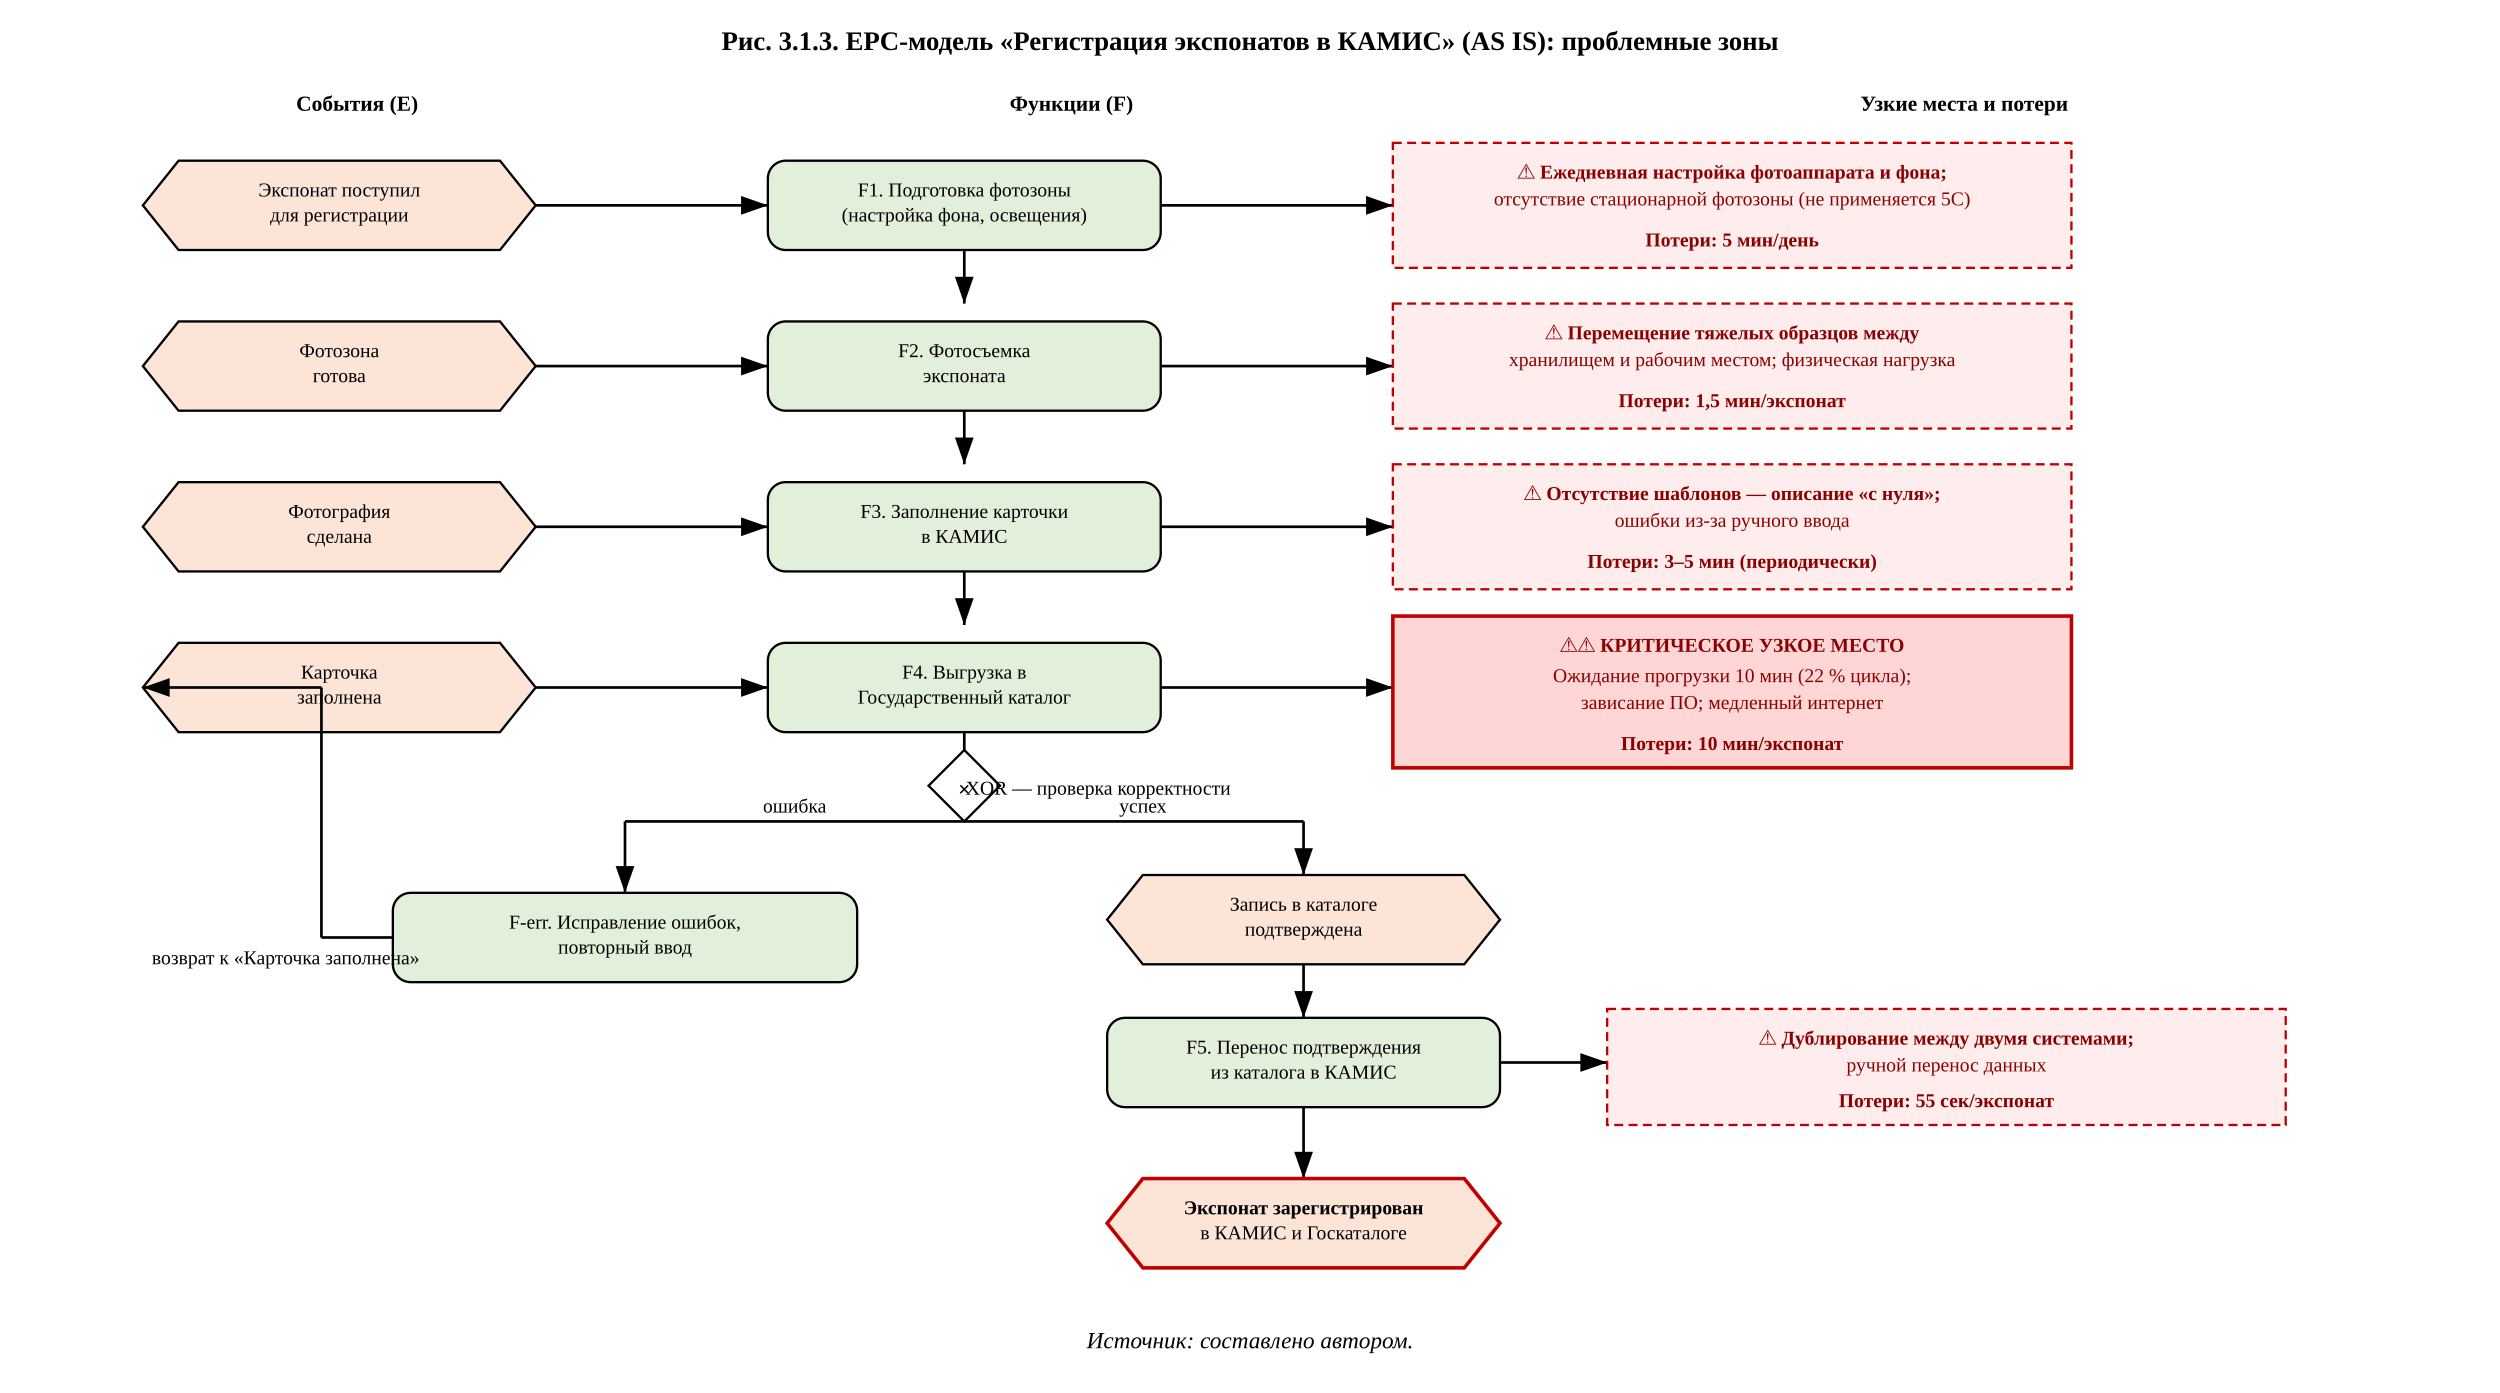
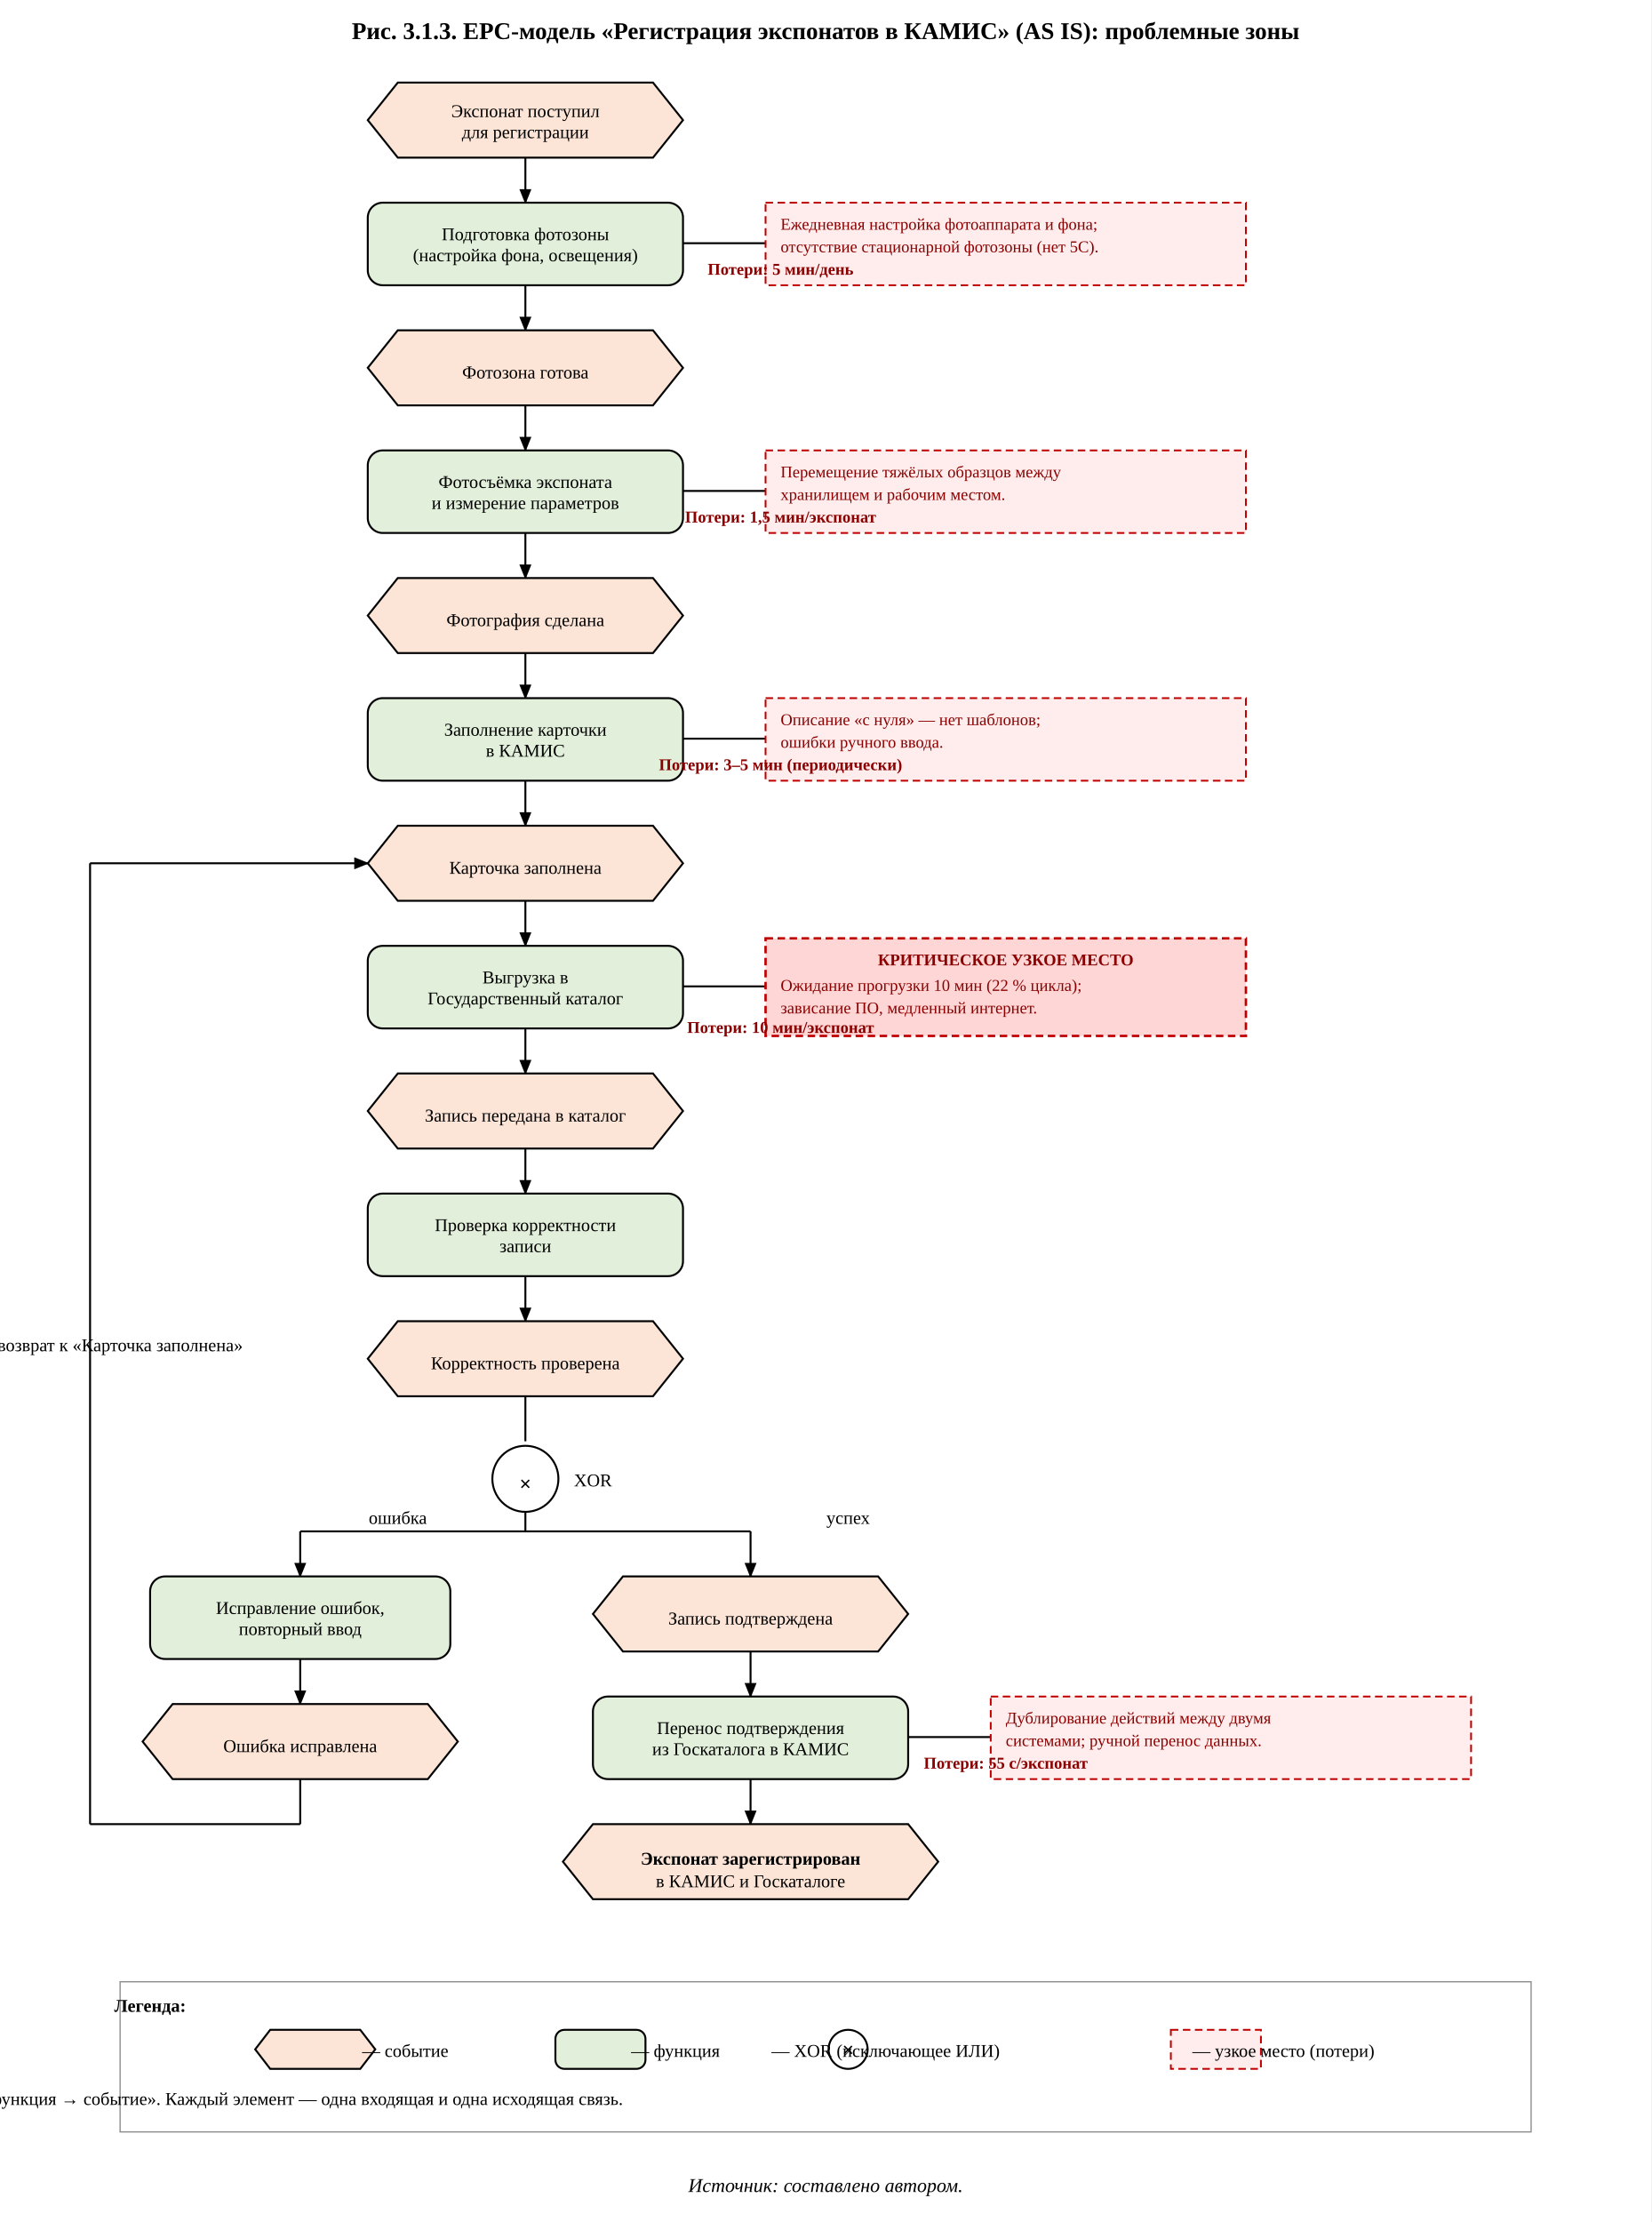
- <svg xmlns="http://www.w3.org/2000/svg" width="1400" height="780" viewBox="0 0 1400 780">
+ <svg xmlns="http://www.w3.org/2000/svg" width="1100" height="1480" viewBox="0 0 1100 1480">
  <defs>
-     <marker id="arr313" markerWidth="10" markerHeight="7" refX="10" refY="3.5" orient="auto">
-       <polygon points="0 0, 10 3.5, 0 7" fill="#000" />
+     <marker id="ar313" markerWidth="10" markerHeight="8" refX="9" refY="4" orient="auto" markerUnits="userSpaceOnUse">
+       <path d="M0,0 L10,4 L0,8 z" fill="#000" />
    </marker>
  </defs>
  <style>
-     .ttl{font-family:'Times New Roman',serif;font-size:15px;font-weight:bold;text-anchor:middle}
-     .lbl{font-family:'Times New Roman',serif;font-size:11px;text-anchor:middle}
-     .lblb{font-family:'Times New Roman',serif;font-size:12px;text-anchor:middle;font-weight:bold}
-     .lblL{font-family:'Times New Roman',serif;font-size:11px}
+     .ttl{font-family:'Times New Roman',serif;font-size:16px;font-weight:bold;text-anchor:middle}
+     .lb{font-family:'Times New Roman',serif;font-size:12px;text-anchor:middle}
+     .lbb{font-family:'Times New Roman',serif;font-size:14px;text-anchor:middle;font-weight:bold}
    .src{font-family:'Times New Roman',serif;font-size:13px;text-anchor:middle;font-style:italic}
-     .ar{stroke:#000;stroke-width:1.5;fill:none}
-     /* Событие — шестиугольник, розовый */
+     .ar{stroke:#000;stroke-width:1.3;fill:none}
    .evt{fill:#FCE4D6;stroke:#000;stroke-width:1.3}
-     /* Функция — закругл. прямоугольник, зелёный */
    .fn{fill:#E2EFDA;stroke:#000;stroke-width:1.3}
-     /* Логический оператор */
-     .gw{fill:white;stroke:#000;stroke-width:1.3}
-     /* Узкое место — красный пунктирный блок */
-     .bot{fill:#FFEDED;stroke:#C00000;stroke-width:1.3;stroke-dasharray:5,3}
-     .botT{font-family:'Times New Roman',serif;font-size:11px;text-anchor:middle;fill:#8B0000}
+     .gw{fill:#FFFFFF;stroke:#000;stroke-width:1.3}
+     .bn{fill:#FFEDED;stroke:#C00000;stroke-width:1.2;stroke-dasharray:5,3}
+     .bnT{font-family:'Times New Roman',serif;font-size:11px;text-anchor:start;fill:#8B0000}
+     .bnTc{font-family:'Times New Roman',serif;font-size:11px;text-anchor:middle;fill:#8B0000;font-weight:bold}
  </style>
-   <rect width="1400" height="780" fill="white" />
-   <text x="700" y="28" class="ttl">Рис. 3.1.3. EPC-модель «Регистрация экспонатов в КАМИС» (AS IS): проблемные зоны</text>
-   <text x="200" y="62" class="lblb">События (E)</text>
-   <text x="600" y="62" class="lblb">Функции (F)</text>
-   <text x="1100" y="62" class="lblb">Узкие места и потери</text>
-   <polygon points="100,90 280,90 300,115 280,140 100,140 80,115" class="evt" />
-   <text x="190" y="110" class="lbl">Экспонат поступил</text>
-   <text x="190" y="124" class="lbl">для регистрации</text>
-   <line x1="300" y1="115" x2="430" y2="115" class="ar" marker-end="url(#arr313)" />
-   <rect x="430" y="90" width="220" height="50" rx="10" class="fn" />
-   <text x="540" y="110" class="lbl">F1. Подготовка фотозоны</text>
-   <text x="540" y="124" class="lbl">(настройка фона, освещения)</text>
-   <line x1="650" y1="115" x2="780" y2="115" class="ar" marker-end="url(#arr313)" />
-   <rect x="780" y="80" width="380" height="70" class="bot" />
-   <text x="970" y="100" class="botT" font-weight="bold">⚠ Ежедневная настройка фотоаппарата и фона;</text>
-   <text x="970" y="115" class="botT">отсутствие стационарной фотозоны (не применяется 5С)</text>
-   <text x="970" y="138" class="botT" font-weight="bold">Потери: 5 мин/день</text>
-   <line x1="540" y1="140" x2="540" y2="170" class="ar" marker-end="url(#arr313)" />
-   <polygon points="100,180 280,180 300,205 280,230 100,230 80,205" class="evt" />
-   <text x="190" y="200" class="lbl">Фотозона</text>
-   <text x="190" y="214" class="lbl">готова</text>
-   <line x1="300" y1="205" x2="430" y2="205" class="ar" marker-end="url(#arr313)" />
-   <rect x="430" y="180" width="220" height="50" rx="10" class="fn" />
-   <text x="540" y="200" class="lbl">F2. Фотосъемка</text>
-   <text x="540" y="214" class="lbl">экспоната</text>
-   <line x1="650" y1="205" x2="780" y2="205" class="ar" marker-end="url(#arr313)" />
-   <rect x="780" y="170" width="380" height="70" class="bot" />
-   <text x="970" y="190" class="botT" font-weight="bold">⚠ Перемещение тяжелых образцов между</text>
-   <text x="970" y="205" class="botT">хранилищем и рабочим местом; физическая нагрузка</text>
-   <text x="970" y="228" class="botT" font-weight="bold">Потери: 1,5 мин/экспонат</text>
-   <line x1="540" y1="230" x2="540" y2="260" class="ar" marker-end="url(#arr313)" />
-   <polygon points="100,270 280,270 300,295 280,320 100,320 80,295" class="evt" />
-   <text x="190" y="290" class="lbl">Фотография</text>
-   <text x="190" y="304" class="lbl">сделана</text>
-   <line x1="300" y1="295" x2="430" y2="295" class="ar" marker-end="url(#arr313)" />
-   <rect x="430" y="270" width="220" height="50" rx="10" class="fn" />
-   <text x="540" y="290" class="lbl">F3. Заполнение карточки</text>
-   <text x="540" y="304" class="lbl">в КАМИС</text>
-   <line x1="650" y1="295" x2="780" y2="295" class="ar" marker-end="url(#arr313)" />
-   <rect x="780" y="260" width="380" height="70" class="bot" />
-   <text x="970" y="280" class="botT" font-weight="bold">⚠ Отсутствие шаблонов — описание «с нуля»;</text>
-   <text x="970" y="295" class="botT">ошибки из-за ручного ввода</text>
-   <text x="970" y="318" class="botT" font-weight="bold">Потери: 3–5 мин (периодически)</text>
-   <line x1="540" y1="320" x2="540" y2="350" class="ar" marker-end="url(#arr313)" />
-   <polygon points="100,360 280,360 300,385 280,410 100,410 80,385" class="evt" />
-   <text x="190" y="380" class="lbl">Карточка</text>
-   <text x="190" y="394" class="lbl">заполнена</text>
-   <line x1="300" y1="385" x2="430" y2="385" class="ar" marker-end="url(#arr313)" />
-   <rect x="430" y="360" width="220" height="50" rx="10" class="fn" />
-   <text x="540" y="380" class="lbl">F4. Выгрузка в</text>
-   <text x="540" y="394" class="lbl">Государственный каталог</text>
-   <line x1="650" y1="385" x2="780" y2="385" class="ar" marker-end="url(#arr313)" />
-   <rect x="780" y="345" width="380" height="85" fill="#FFD6D6" stroke="#C00000" stroke-width="2" />
-   <text x="970" y="365" class="botT" font-weight="bold">⚠⚠ КРИТИЧЕСКОЕ УЗКОЕ МЕСТО</text>
-   <text x="970" y="382" class="botT">Ожидание прогрузки 10 мин (22 % цикла);</text>
-   <text x="970" y="397" class="botT">зависание ПО; медленный интернет</text>
-   <text x="970" y="420" class="botT" font-weight="bold">Потери: 10 мин/экспонат</text>
-   <line x1="540" y1="410" x2="540" y2="440" class="ar" />
-   <polygon points="520,440 540,420 560,440 540,460" class="gw" />
-   <text x="540" y="446" class="lblb">×</text>
-   <text x="615" y="445" class="lbl" text-anchor="start">XOR — проверка корректности</text>
-   <line x1="540" y1="460" x2="350" y2="460" class="ar" />
-   <line x1="350" y1="460" x2="350" y2="500" class="ar" marker-end="url(#arr313)" />
-   <text x="445" y="455" class="lbl">ошибка</text>
-   <rect x="220" y="500" width="260" height="50" rx="10" class="fn" />
-   <text x="350" y="520" class="lbl">F-err. Исправление ошибок,</text>
-   <text x="350" y="534" class="lbl">повторный ввод</text>
-   <line x1="220" y1="525" x2="180" y2="525" class="ar" />
-   <line x1="180" y1="525" x2="180" y2="385" class="ar" />
-   <line x1="180" y1="385" x2="80" y2="385" class="ar" marker-end="url(#arr313)" />
-   <text x="160" y="540" class="lbl">возврат к «Карточка заполнена»</text>
-   <line x1="540" y1="460" x2="730" y2="460" class="ar" />
-   <line x1="730" y1="460" x2="730" y2="490" class="ar" marker-end="url(#arr313)" />
-   <text x="640" y="455" class="lbl">успех</text>
-   <polygon points="640,490 820,490 840,515 820,540 640,540 620,515" class="evt" />
-   <text x="730" y="510" class="lbl">Запись в каталоге</text>
-   <text x="730" y="524" class="lbl">подтверждена</text>
-   <line x1="730" y1="540" x2="730" y2="570" class="ar" marker-end="url(#arr313)" />
-   <rect x="620" y="570" width="220" height="50" rx="10" class="fn" />
-   <text x="730" y="590" class="lbl">F5. Перенос подтверждения</text>
-   <text x="730" y="604" class="lbl">из каталога в КАМИС</text>
-   <line x1="840" y1="595" x2="900" y2="595" class="ar" marker-end="url(#arr313)" />
-   <rect x="900" y="565" width="380" height="65" class="bot" />
-   <text x="1090" y="585" class="botT" font-weight="bold">⚠ Дублирование между двумя системами;</text>
-   <text x="1090" y="600" class="botT">ручной перенос данных</text>
-   <text x="1090" y="620" class="botT" font-weight="bold">Потери: 55 сек/экспонат</text>
-   <line x1="730" y1="620" x2="730" y2="660" class="ar" marker-end="url(#arr313)" />
-   <polygon points="640,660 820,660 840,685 820,710 640,710 620,685" fill="#FCE4D6" stroke="#C00000" stroke-width="2" />
-   <text x="730" y="680" class="lbl" font-weight="bold">Экспонат зарегистрирован</text>
-   <text x="730" y="694" class="lbl">в КАМИС и Госкаталоге</text>
-   <text x="700" y="755" class="src">Источник: составлено автором.</text>
+   <rect width="1100" height="1480" fill="white" />
+   <text x="550" y="26" class="ttl">Рис. 3.1.3. EPC-модель «Регистрация экспонатов в КАМИС» (AS IS): проблемные зоны</text>
+   <polygon points="265,55 435,55 455,80 435,105 265,105 245,80" class="evt" />
+   <text x="350" y="78" class="lb">Экспонат поступил</text>
+   <text x="350" y="92" class="lb">для регистрации</text>
+   <line x1="350" y1="105" x2="350" y2="135" class="ar" marker-end="url(#ar313)" />
+   <rect x="245" y="135" width="210" height="55" rx="10" class="fn" />
+   <text x="350" y="160" class="lb">Подготовка фотозоны</text>
+   <text x="350" y="174" class="lb">(настройка фона, освещения)</text>
+   <line x1="350" y1="190" x2="350" y2="220" class="ar" marker-end="url(#ar313)" />
+   <line x1="455" y1="162" x2="510" y2="162" class="ar" />
+   <rect x="510" y="135" width="320" height="55" class="bn" />
+   <text x="520" y="153" class="bnT">Ежедневная настройка фотоаппарата и фона;</text>
+   <text x="520" y="168" class="bnT">отсутствие стационарной фотозоны (нет 5С).</text>
+   <text x="520" y="183" class="bnTc" text-anchor="start">Потери: 5 мин/день</text>
+   <polygon points="265,220 435,220 455,245 435,270 265,270 245,245" class="evt" />
+   <text x="350" y="252" class="lb">Фотозона готова</text>
+   <line x1="350" y1="270" x2="350" y2="300" class="ar" marker-end="url(#ar313)" />
+   <rect x="245" y="300" width="210" height="55" rx="10" class="fn" />
+   <text x="350" y="325" class="lb">Фотосъёмка экспоната</text>
+   <text x="350" y="339" class="lb">и измерение параметров</text>
+   <line x1="350" y1="355" x2="350" y2="385" class="ar" marker-end="url(#ar313)" />
+   <line x1="455" y1="327" x2="510" y2="327" class="ar" />
+   <rect x="510" y="300" width="320" height="55" class="bn" />
+   <text x="520" y="318" class="bnT">Перемещение тяжёлых образцов между</text>
+   <text x="520" y="333" class="bnT">хранилищем и рабочим местом.</text>
+   <text x="520" y="348" class="bnTc" text-anchor="start">Потери: 1,5 мин/экспонат</text>
+   <polygon points="265,385 435,385 455,410 435,435 265,435 245,410" class="evt" />
+   <text x="350" y="417" class="lb">Фотография сделана</text>
+   <line x1="350" y1="435" x2="350" y2="465" class="ar" marker-end="url(#ar313)" />
+   <rect x="245" y="465" width="210" height="55" rx="10" class="fn" />
+   <text x="350" y="490" class="lb">Заполнение карточки</text>
+   <text x="350" y="504" class="lb">в КАМИС</text>
+   <line x1="350" y1="520" x2="350" y2="550" class="ar" marker-end="url(#ar313)" />
+   <line x1="455" y1="492" x2="510" y2="492" class="ar" />
+   <rect x="510" y="465" width="320" height="55" class="bn" />
+   <text x="520" y="483" class="bnT">Описание «с нуля» — нет шаблонов;</text>
+   <text x="520" y="498" class="bnT">ошибки ручного ввода.</text>
+   <text x="520" y="513" class="bnTc" text-anchor="start">Потери: 3–5 мин (периодически)</text>
+   <polygon points="265,550 435,550 455,575 435,600 265,600 245,575" class="evt" />
+   <text x="350" y="582" class="lb">Карточка заполнена</text>
+   <line x1="350" y1="600" x2="350" y2="630" class="ar" marker-end="url(#ar313)" />
+   <rect x="245" y="630" width="210" height="55" rx="10" class="fn" />
+   <text x="350" y="655" class="lb">Выгрузка в</text>
+   <text x="350" y="669" class="lb">Государственный каталог</text>
+   <line x1="350" y1="685" x2="350" y2="715" class="ar" marker-end="url(#ar313)" />
+   <line x1="455" y1="657" x2="510" y2="657" class="ar" />
+   <rect x="510" y="625" width="320" height="65" fill="#FFD6D6" stroke="#C00000" stroke-width="1.6" stroke-dasharray="5,3" />
+   <text x="670" y="643" class="bnTc">КРИТИЧЕСКОЕ УЗКОЕ МЕСТО</text>
+   <text x="520" y="660" class="bnT">Ожидание прогрузки 10 мин (22 % цикла);</text>
+   <text x="520" y="675" class="bnT">зависание ПО, медленный интернет.</text>
+   <text x="520" y="688" class="bnTc" text-anchor="start">Потери: 10 мин/экспонат</text>
+   <polygon points="265,715 435,715 455,740 435,765 265,765 245,740" class="evt" />
+   <text x="350" y="747" class="lb">Запись передана в каталог</text>
+   <line x1="350" y1="765" x2="350" y2="795" class="ar" marker-end="url(#ar313)" />
+   <rect x="245" y="795" width="210" height="55" rx="10" class="fn" />
+   <text x="350" y="820" class="lb">Проверка корректности</text>
+   <text x="350" y="834" class="lb">записи</text>
+   <line x1="350" y1="850" x2="350" y2="880" class="ar" marker-end="url(#ar313)" />
+   <polygon points="265,880 435,880 455,905 435,930 265,930 245,905" class="evt" />
+   <text x="350" y="912" class="lb">Корректность проверена</text>
+   <line x1="350" y1="930" x2="350" y2="960" class="ar" />
+   <circle cx="350" cy="985" r="22" class="gw" />
+   <text x="350" y="993" class="lbb">×</text>
+   <text x="395" y="990" class="lb" text-anchor="start">XOR</text>
+   <line x1="350" y1="1007" x2="350" y2="1020" class="ar" />
+   <line x1="200" y1="1020" x2="500" y2="1020" class="ar" />
+   <line x1="200" y1="1020" x2="200" y2="1050" class="ar" marker-end="url(#ar313)" />
+   <line x1="500" y1="1020" x2="500" y2="1050" class="ar" marker-end="url(#ar313)" />
+   <text x="265" y="1015" class="lb">ошибка</text>
+   <text x="565" y="1015" class="lb">успех</text>
+   <rect x="100" y="1050" width="200" height="55" rx="10" class="fn" />
+   <text x="200" y="1075" class="lb">Исправление ошибок,</text>
+   <text x="200" y="1089" class="lb">повторный ввод</text>
+   <line x1="200" y1="1105" x2="200" y2="1135" class="ar" marker-end="url(#ar313)" />
+   <polygon points="115,1135 285,1135 305,1160 285,1185 115,1185 95,1160" class="evt" />
+   <text x="200" y="1167" class="lb">Ошибка исправлена</text>
+   <line x1="200" y1="1185" x2="200" y2="1215" class="ar" />
+   <line x1="200" y1="1215" x2="60" y2="1215" class="ar" />
+   <line x1="60" y1="1215" x2="60" y2="575" class="ar" />
+   <line x1="60" y1="575" x2="245" y2="575" class="ar" marker-end="url(#ar313)" />
+   <text x="80" y="900" class="lb" text-anchor="start">возврат к «Карточка заполнена»</text>
+   <polygon points="415,1050 585,1050 605,1075 585,1100 415,1100 395,1075" class="evt" />
+   <text x="500" y="1082" class="lb">Запись подтверждена</text>
+   <line x1="500" y1="1100" x2="500" y2="1130" class="ar" marker-end="url(#ar313)" />
+   <rect x="395" y="1130" width="210" height="55" rx="10" class="fn" />
+   <text x="500" y="1155" class="lb">Перенос подтверждения</text>
+   <text x="500" y="1169" class="lb">из Госкаталога в КАМИС</text>
+   <line x1="500" y1="1185" x2="500" y2="1215" class="ar" marker-end="url(#ar313)" />
+   <line x1="605" y1="1157" x2="660" y2="1157" class="ar" />
+   <rect x="660" y="1130" width="320" height="55" class="bn" />
+   <text x="670" y="1148" class="bnT">Дублирование действий между двумя</text>
+   <text x="670" y="1163" class="bnT">системами; ручной перенос данных.</text>
+   <text x="670" y="1178" class="bnTc" text-anchor="start">Потери: 55 с/экспонат</text>
+   <polygon points="395,1215 605,1215 625,1240 605,1265 395,1265 375,1240" class="evt" stroke-width="2" />
+   <text x="500" y="1242" class="lb" font-weight="bold">Экспонат зарегистрирован</text>
+   <text x="500" y="1257" class="lb">в КАМИС и Госкаталоге</text>
+   <rect x="80" y="1320" width="940" height="100" fill="none" stroke="#888" stroke-width="0.8" />
+   <text x="100" y="1340" class="lb" text-anchor="start" font-weight="bold">Легенда:</text>
+   <polygon points="180,1352 240,1352 250,1365 240,1378 180,1378 170,1365" class="evt" />
+   <text x="270" y="1370" class="lb" text-anchor="start">— событие</text>
+   <rect x="370" y="1352" width="60" height="26" rx="6" class="fn" />
+   <text x="450" y="1370" class="lb" text-anchor="start">— функция</text>
+   <circle cx="565" cy="1365" r="13" class="gw" />
+   <text x="565" y="1370" class="lbb">×</text>
+   <text x="590" y="1370" class="lb" text-anchor="start">— XOR (исключающее ИЛИ)</text>
+   <rect x="780" y="1352" width="60" height="26" class="bn" />
+   <text x="855" y="1370" class="lb" text-anchor="start">— узкое место (потери)</text>
+   <text x="100" y="1402" class="lb" text-anchor="start">Правило EPC: чередование «событие → функция → событие». Каждый элемент — одна входящая и одна исходящая связь.</text>
+   <text x="550" y="1460" class="src">Источник: составлено автором.</text>
</svg>
